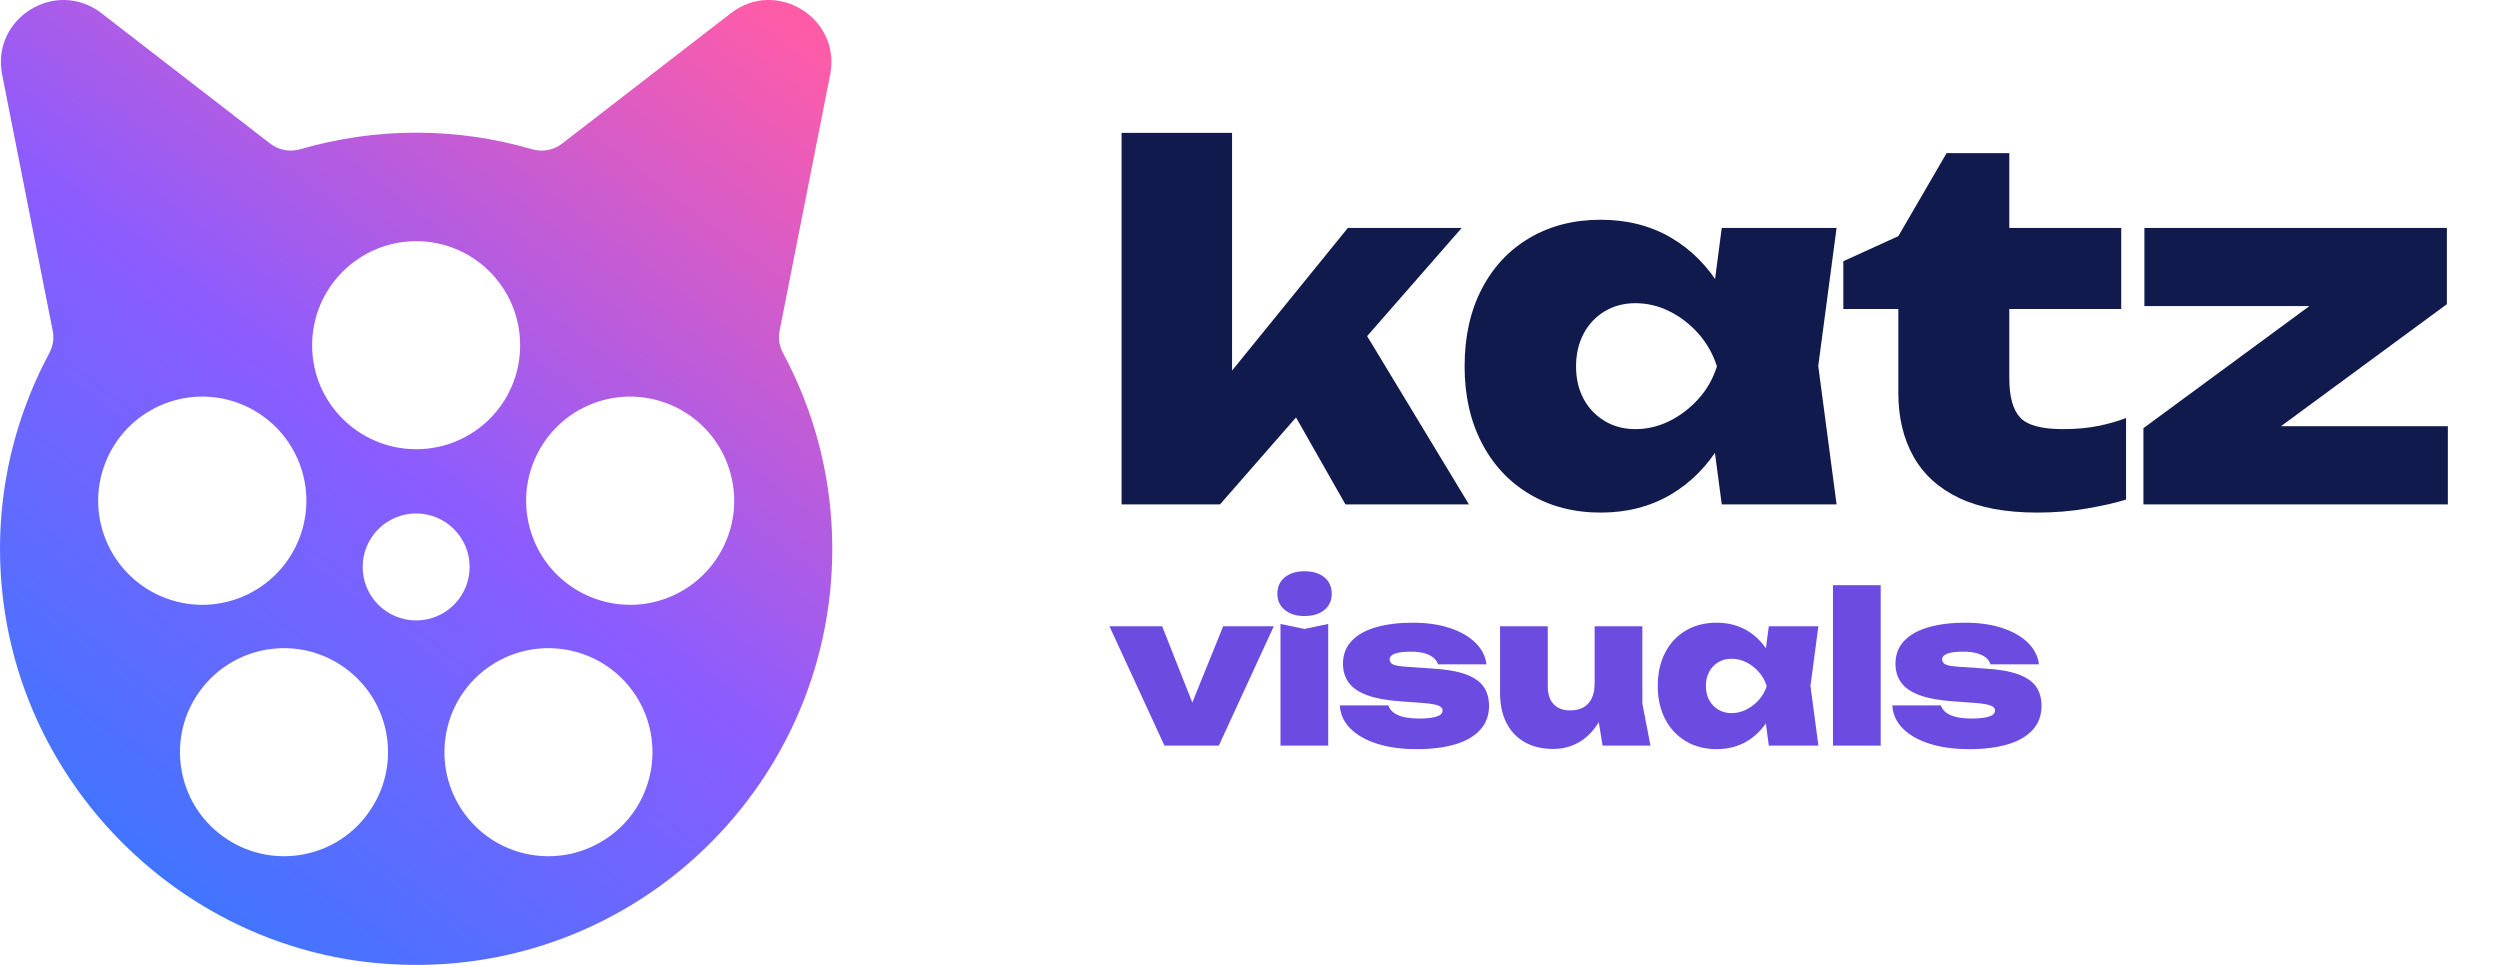
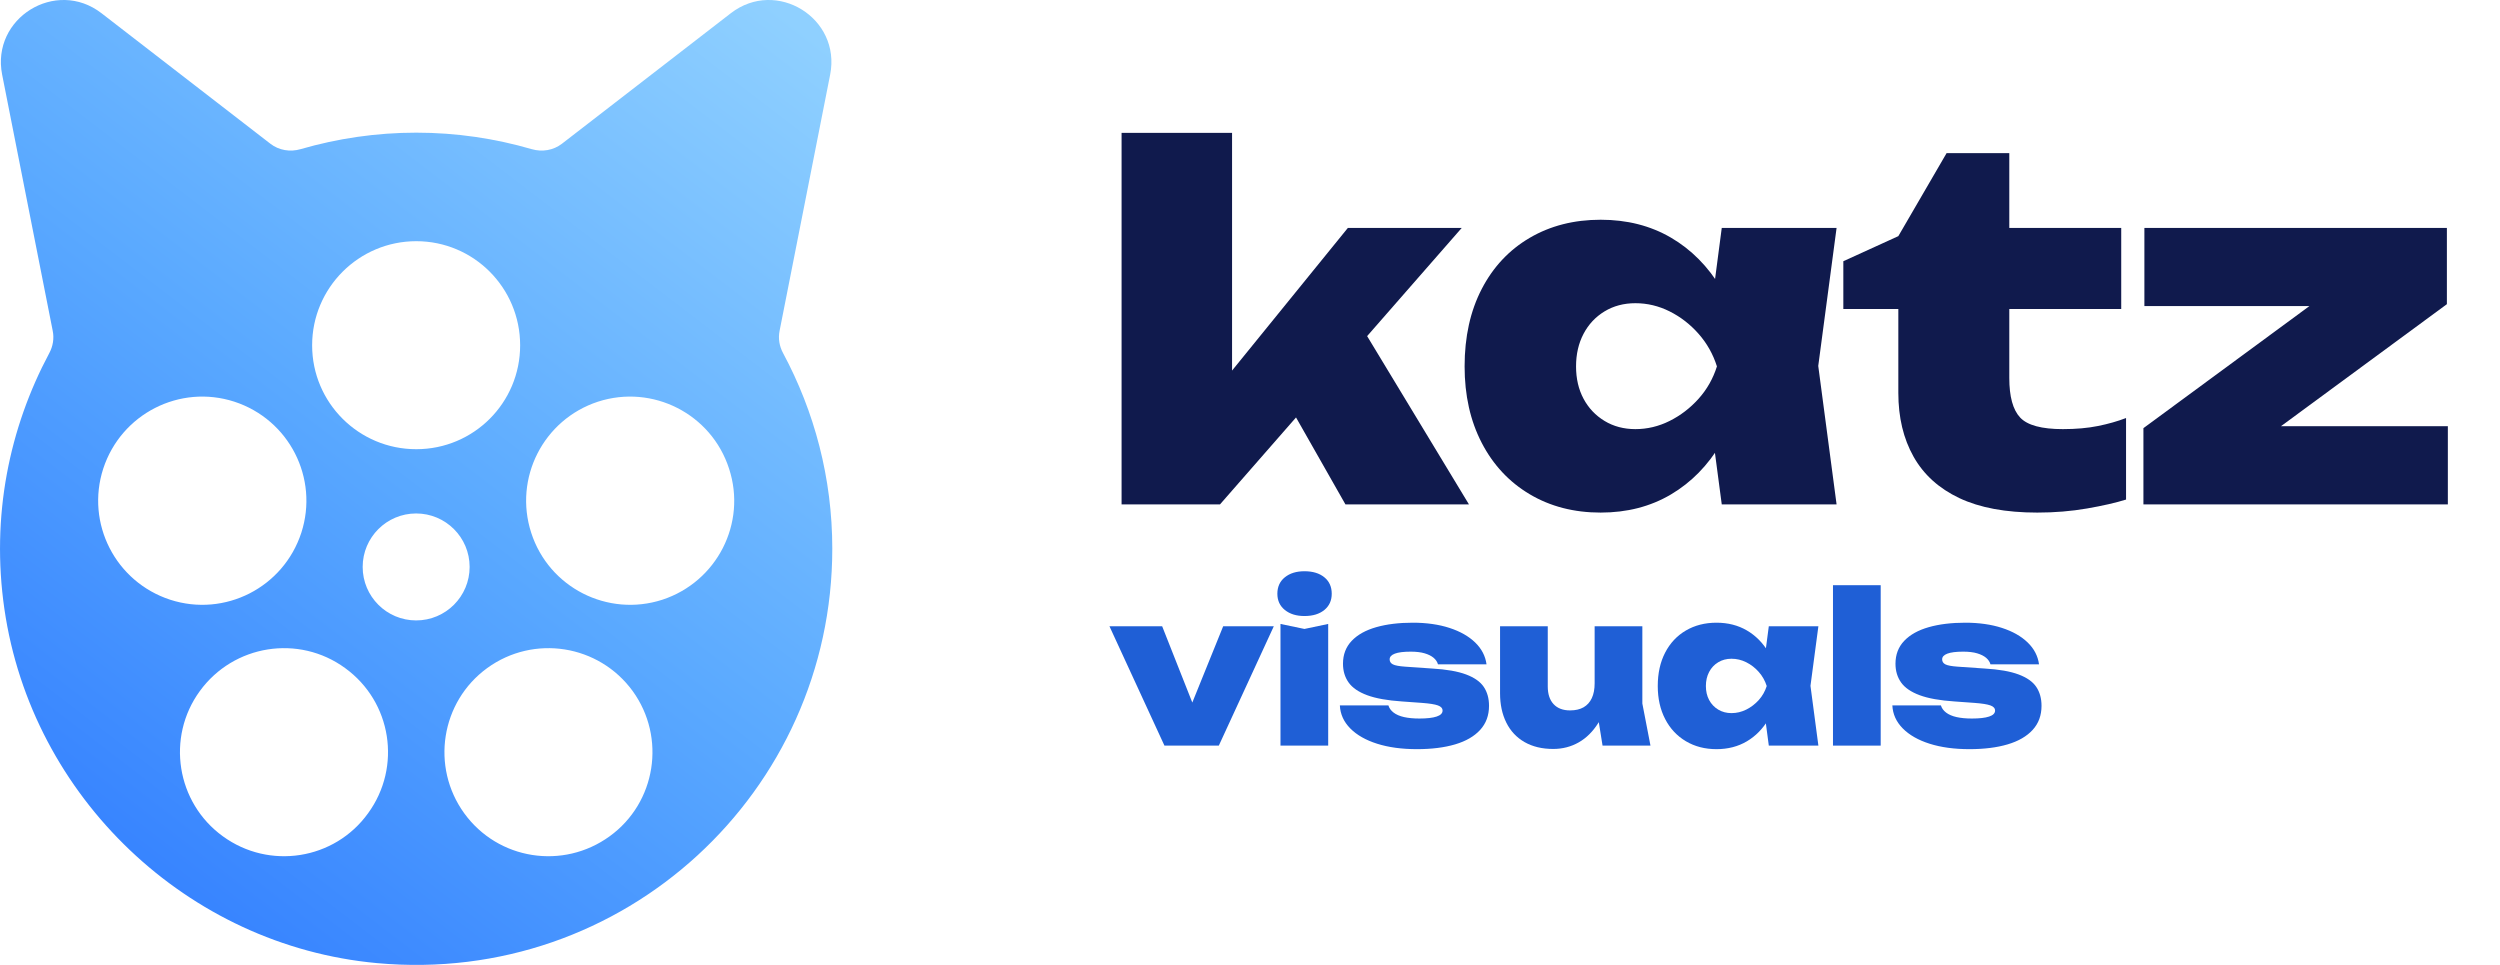
<svg xmlns="http://www.w3.org/2000/svg" viewBox="0 0 114 44" width="456" height="176">
  <defs>
    <linearGradient id="g" gradientUnits="userSpaceOnUse" x1="1560" y1="1290" x2="2280" y2="350">
      <stop offset="0" stop-color="#2F7BFF" />
-       <stop offset="0.5" stop-color="#8B5CFF" />
-       <stop offset="1" stop-color="#FF5CA8" />
+       <stop offset="0.5" stop-color="#5AA9FF" />
+       <stop offset="1" stop-color="#8FD0FF" />
    </linearGradient>
  </defs>
  <g transform="translate(-68.422,-15.600) scale(0.04552)">
    <path d="M2287.56,696.43c-3.68-6.82-5.02-14.63-3.5-22.24l50.67-256.69c11.18-56.63-53.83-96.84-99.5-61.55     l-169.2,130.75c-8.61,6.64-19.81,8.46-30.25,5.42c-36.76-10.68-75.45-16.52-115.67-16.52c-40.2,0-79.08,5.85-115.89,16.53     c-10.44,3.03-21.65,1.21-30.23-5.43l-169.2-130.75c-45.69-35.29-110.7,4.92-99.52,61.56l50.69,256.75     c1.51,7.57,0.19,15.33-3.44,22.13c-40.01,74.83-58.52,163.15-45,256.38c27.33,188.49,183.45,337.25,373.08,354.73     c247.85,22.84,456.27-171.8,456.27-415.15C2336.87,821.55,2318.94,754.88,2287.56,696.43z M1920.1,584.32     c57.59,0,104.08,46.72,104.08,104.3c0,57.58-46.49,104.08-104.08,104.08c-57.57,0-104.3-46.51-104.3-104.08     C1815.81,631.04,1862.54,584.32,1920.1,584.32z M1606.54,812.18c17.95-54.92,76.64-84.81,131.33-67.09     c54.91,17.93,84.81,76.62,67.1,131.31c-17.95,54.92-76.64,84.81-131.33,67.1C1618.73,925.57,1588.83,866.89,1606.54,812.18z      M1871.84,1157.41c-33.65,46.73-98.98,56.92-145.5,23.03c-46.49-33.66-56.9-98.98-23.03-145.48c33.89-46.51,99-56.92,145.5-23.03     C1895.54,1045.8,1905.72,1110.91,1871.84,1157.41z M1920,964.22c-29.58,0-53.57-23.98-53.57-53.58     c0-29.58,23.98-53.57,53.57-53.57c29.58,0,53.57,23.98,53.57,53.57C1973.56,940.24,1949.58,964.22,1920,964.22z M2113.87,1180.44     c-46.71,33.89-111.82,23.7-145.71-23.03c-33.65-46.51-23.46-111.61,23.03-145.48c46.73-33.89,111.82-23.47,145.71,23.03     C2170.57,1081.46,2160.38,1146.78,2113.87,1180.44z M2166.59,943.5c-54.71,17.71-113.62-12.19-131.33-67.1     c-17.71-54.69,12.18-113.38,66.89-131.31c54.69-17.72,113.6,12.18,131.31,67.09C2251.38,866.89,2221.28,925.57,2166.59,943.5z" fill="url(#g)" />
  </g>
  <g fill="#101A4D">
    <path d="M281 180 219 201 521 573H757L256 0H52V770H281ZM358 278 533 395 772 0H516Z" transform="translate(50.000,23.000) scale(0.022,-0.022)" />
    <path d="M563 0 536 204 564 286 536 367 563 573H801L763 287L801 0ZM614 286Q602 195 561.5 126.5Q521 58 457.5 20.5Q394 -17 312 -17Q229 -17 165.0 21.0Q101 59 65.5 127.5Q30 196 30 286Q30 378 65.5 446.5Q101 515 165.0 552.5Q229 590 312 590Q394 590 457.5 553.0Q521 516 562.0 447.5Q603 379 614 286ZM261 286Q261 248 276.5 219.0Q292 190 320.0 173.0Q348 156 384 156Q421 156 455.0 173.0Q489 190 515.0 219.0Q541 248 553 286Q541 324 515.0 353.5Q489 383 455.0 400.0Q421 417 384 417Q348 417 320.0 400.0Q292 383 276.5 353.5Q261 324 261 286Z" transform="translate(66.126,23.000) scale(0.022,-0.022)" />
    <path d="M6 405V504L120 556L220 728H350V573H582V405H350V262Q350 204 372.5 180.0Q395 156 461 156Q502 156 534.0 162.5Q566 169 592 179V10Q560 0 511.0 -8.5Q462 -17 408 -17Q310 -17 246.5 13.0Q183 43 151.5 99.0Q120 155 120 231V405Z" transform="translate(83.924,23.000) scale(0.022,-0.022)" />
    <path d="M39 0V158L417 436L581 411H41V573H668V415L290 137L151 162H670V0Z" transform="translate(96.882,23.000) scale(0.022,-0.022)" />
  </g>
-   <g fill="#6B4BE0">
+   <g fill="#1F5FD6">
    <path d="M435 110 358 111 545 573H788L524 0H263L-1 573H252Z" transform="translate(50.600,34.000) scale(0.0095,-0.0095)" />
    <path d="M52 584 167 560 281 584V0H52ZM167 622Q109 622 73.0 651.0Q37 680 37 729Q37 779 73.0 808.0Q109 837 167 837Q227 837 262.5 808.0Q298 779 298 729Q298 680 262.5 651.0Q227 622 167 622Z" transform="translate(57.896,34.000) scale(0.0095,-0.0095)" />
    <path d="M739 191Q739 122 696.5 75.5Q654 29 576.5 6.0Q499 -17 393 -17Q284 -17 202.0 9.0Q120 35 73.0 82.5Q26 130 23 193H256Q262 173 281.0 158.5Q300 144 331.0 137.0Q362 130 405 130Q459 130 487.5 139.5Q516 149 516 168Q516 185 493.5 193.0Q471 201 418 205L321 212Q216 219 154.0 242.0Q92 265 65.0 303.0Q38 341 38 393Q38 459 80.0 503.0Q122 547 197.5 568.5Q273 590 373 590Q472 590 549.0 565.0Q626 540 672.5 495.0Q719 450 727 390H494Q489 408 473.0 421.5Q457 435 430.0 443.0Q403 451 363 451Q312 451 287.0 441.5Q262 432 262 414Q262 398 277.5 390.0Q293 382 336 379L466 370Q569 364 629.0 341.5Q689 319 714.0 281.5Q739 244 739 191Z" transform="translate(60.879,34.000) scale(0.0095,-0.0095)" />
    <path d="M300 -16Q220 -16 162.5 17.0Q105 50 75.0 110.5Q45 171 45 251V573H274V284Q274 229 302.0 199.0Q330 169 381 169Q420 169 446.0 184.0Q472 199 485.5 228.0Q499 257 499 299L568 263Q556 172 517.0 109.5Q478 47 422.5 15.5Q367 -16 300 -16ZM537 0 499 237V573H728V202L767 0Z" transform="translate(67.975,34.000) scale(0.0095,-0.0095)" />
    <path d="M563 0 536 204 564 286 536 367 563 573H801L763 287L801 0ZM614 286Q602 195 561.5 126.5Q521 58 457.5 20.5Q394 -17 312 -17Q229 -17 165.0 21.0Q101 59 65.5 127.5Q30 196 30 286Q30 378 65.5 446.5Q101 515 165.0 552.5Q229 590 312 590Q394 590 457.5 553.0Q521 516 562.0 447.5Q603 379 614 286ZM261 286Q261 248 276.5 219.0Q292 190 320.0 173.0Q348 156 384 156Q421 156 455.0 173.0Q489 190 515.0 219.0Q541 248 553 286Q541 324 515.0 353.5Q489 383 455.0 400.0Q421 417 384 417Q348 417 320.0 400.0Q292 383 276.5 353.5Q261 324 261 286Z" transform="translate(75.309,34.000) scale(0.0095,-0.0095)" />
    <path d="M52 770H281V0H52Z" transform="translate(83.090,34.000) scale(0.0095,-0.0095)" />
    <path d="M739 191Q739 122 696.5 75.5Q654 29 576.5 6.0Q499 -17 393 -17Q284 -17 202.0 9.0Q120 35 73.0 82.5Q26 130 23 193H256Q262 173 281.0 158.5Q300 144 331.0 137.0Q362 130 405 130Q459 130 487.5 139.5Q516 149 516 168Q516 185 493.5 193.0Q471 201 418 205L321 212Q216 219 154.0 242.0Q92 265 65.0 303.0Q38 341 38 393Q38 459 80.0 503.0Q122 547 197.5 568.5Q273 590 373 590Q472 590 549.0 565.0Q626 540 672.5 495.0Q719 450 727 390H494Q489 408 473.0 421.5Q457 435 430.0 443.0Q403 451 363 451Q312 451 287.0 441.5Q262 432 262 414Q262 398 277.5 390.0Q293 382 336 379L466 370Q569 364 629.0 341.5Q689 319 714.0 281.5Q739 244 739 191Z" transform="translate(86.073,34.000) scale(0.0095,-0.0095)" />
  </g>
</svg>
